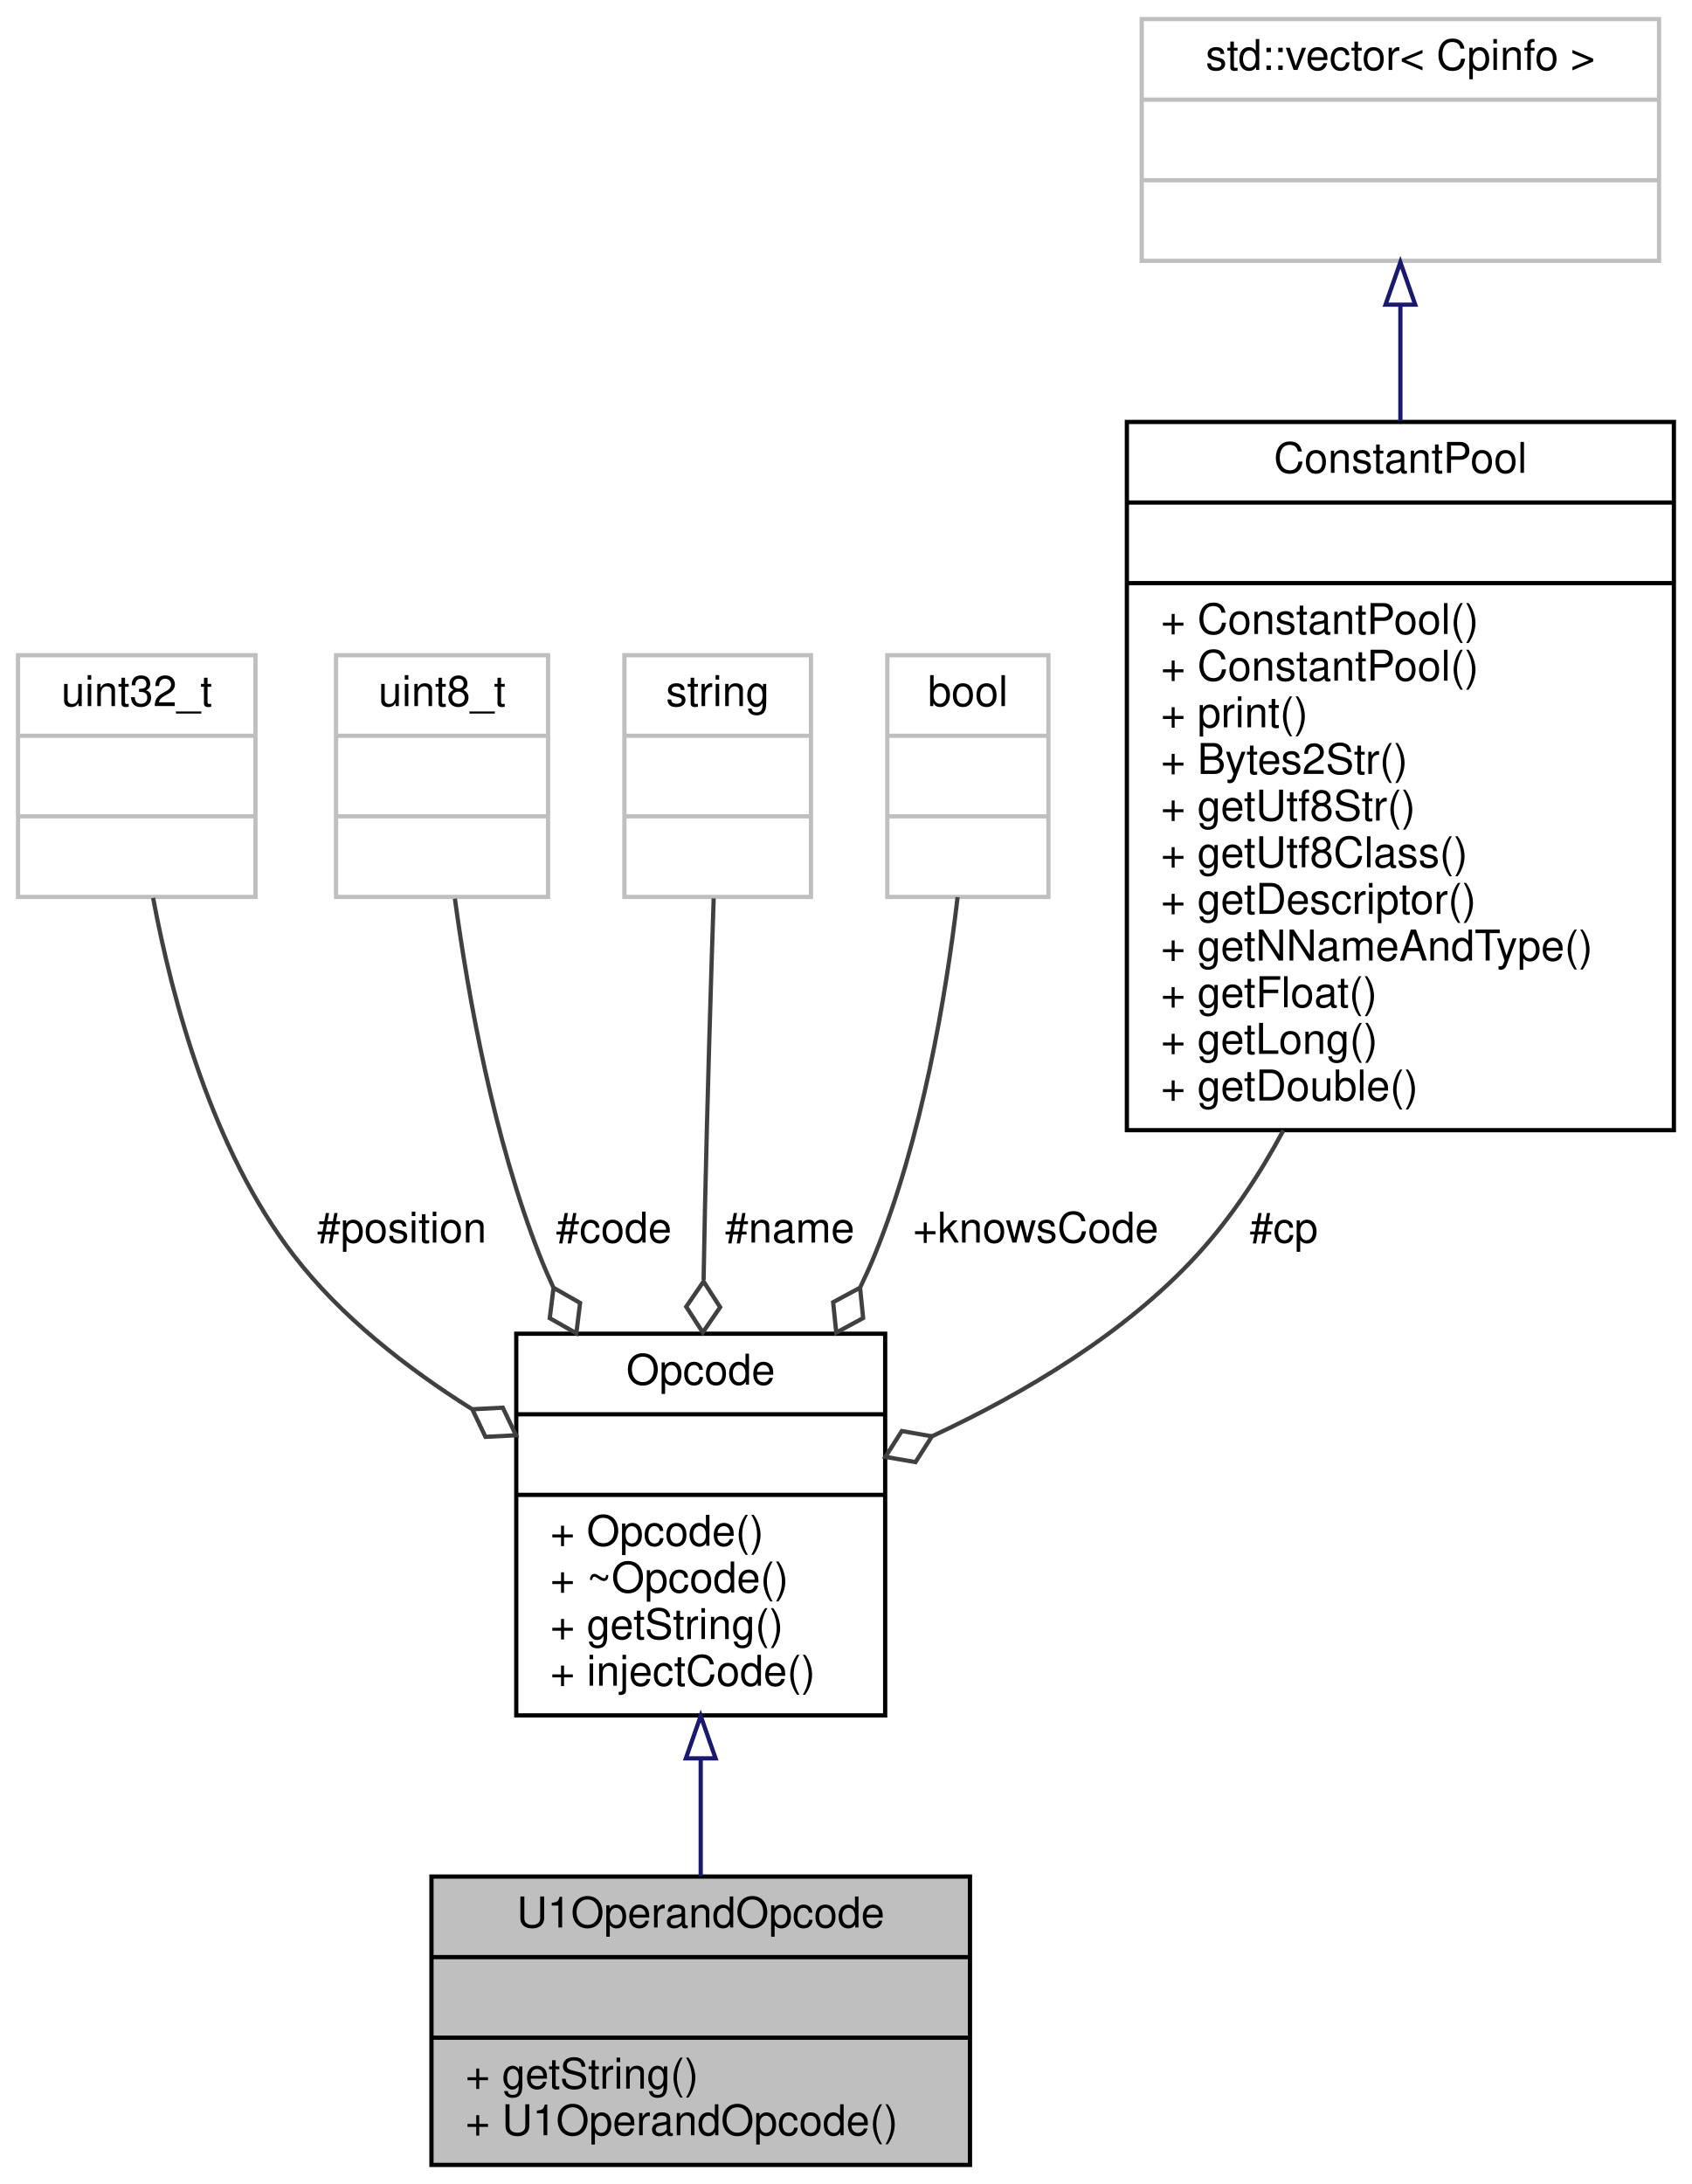
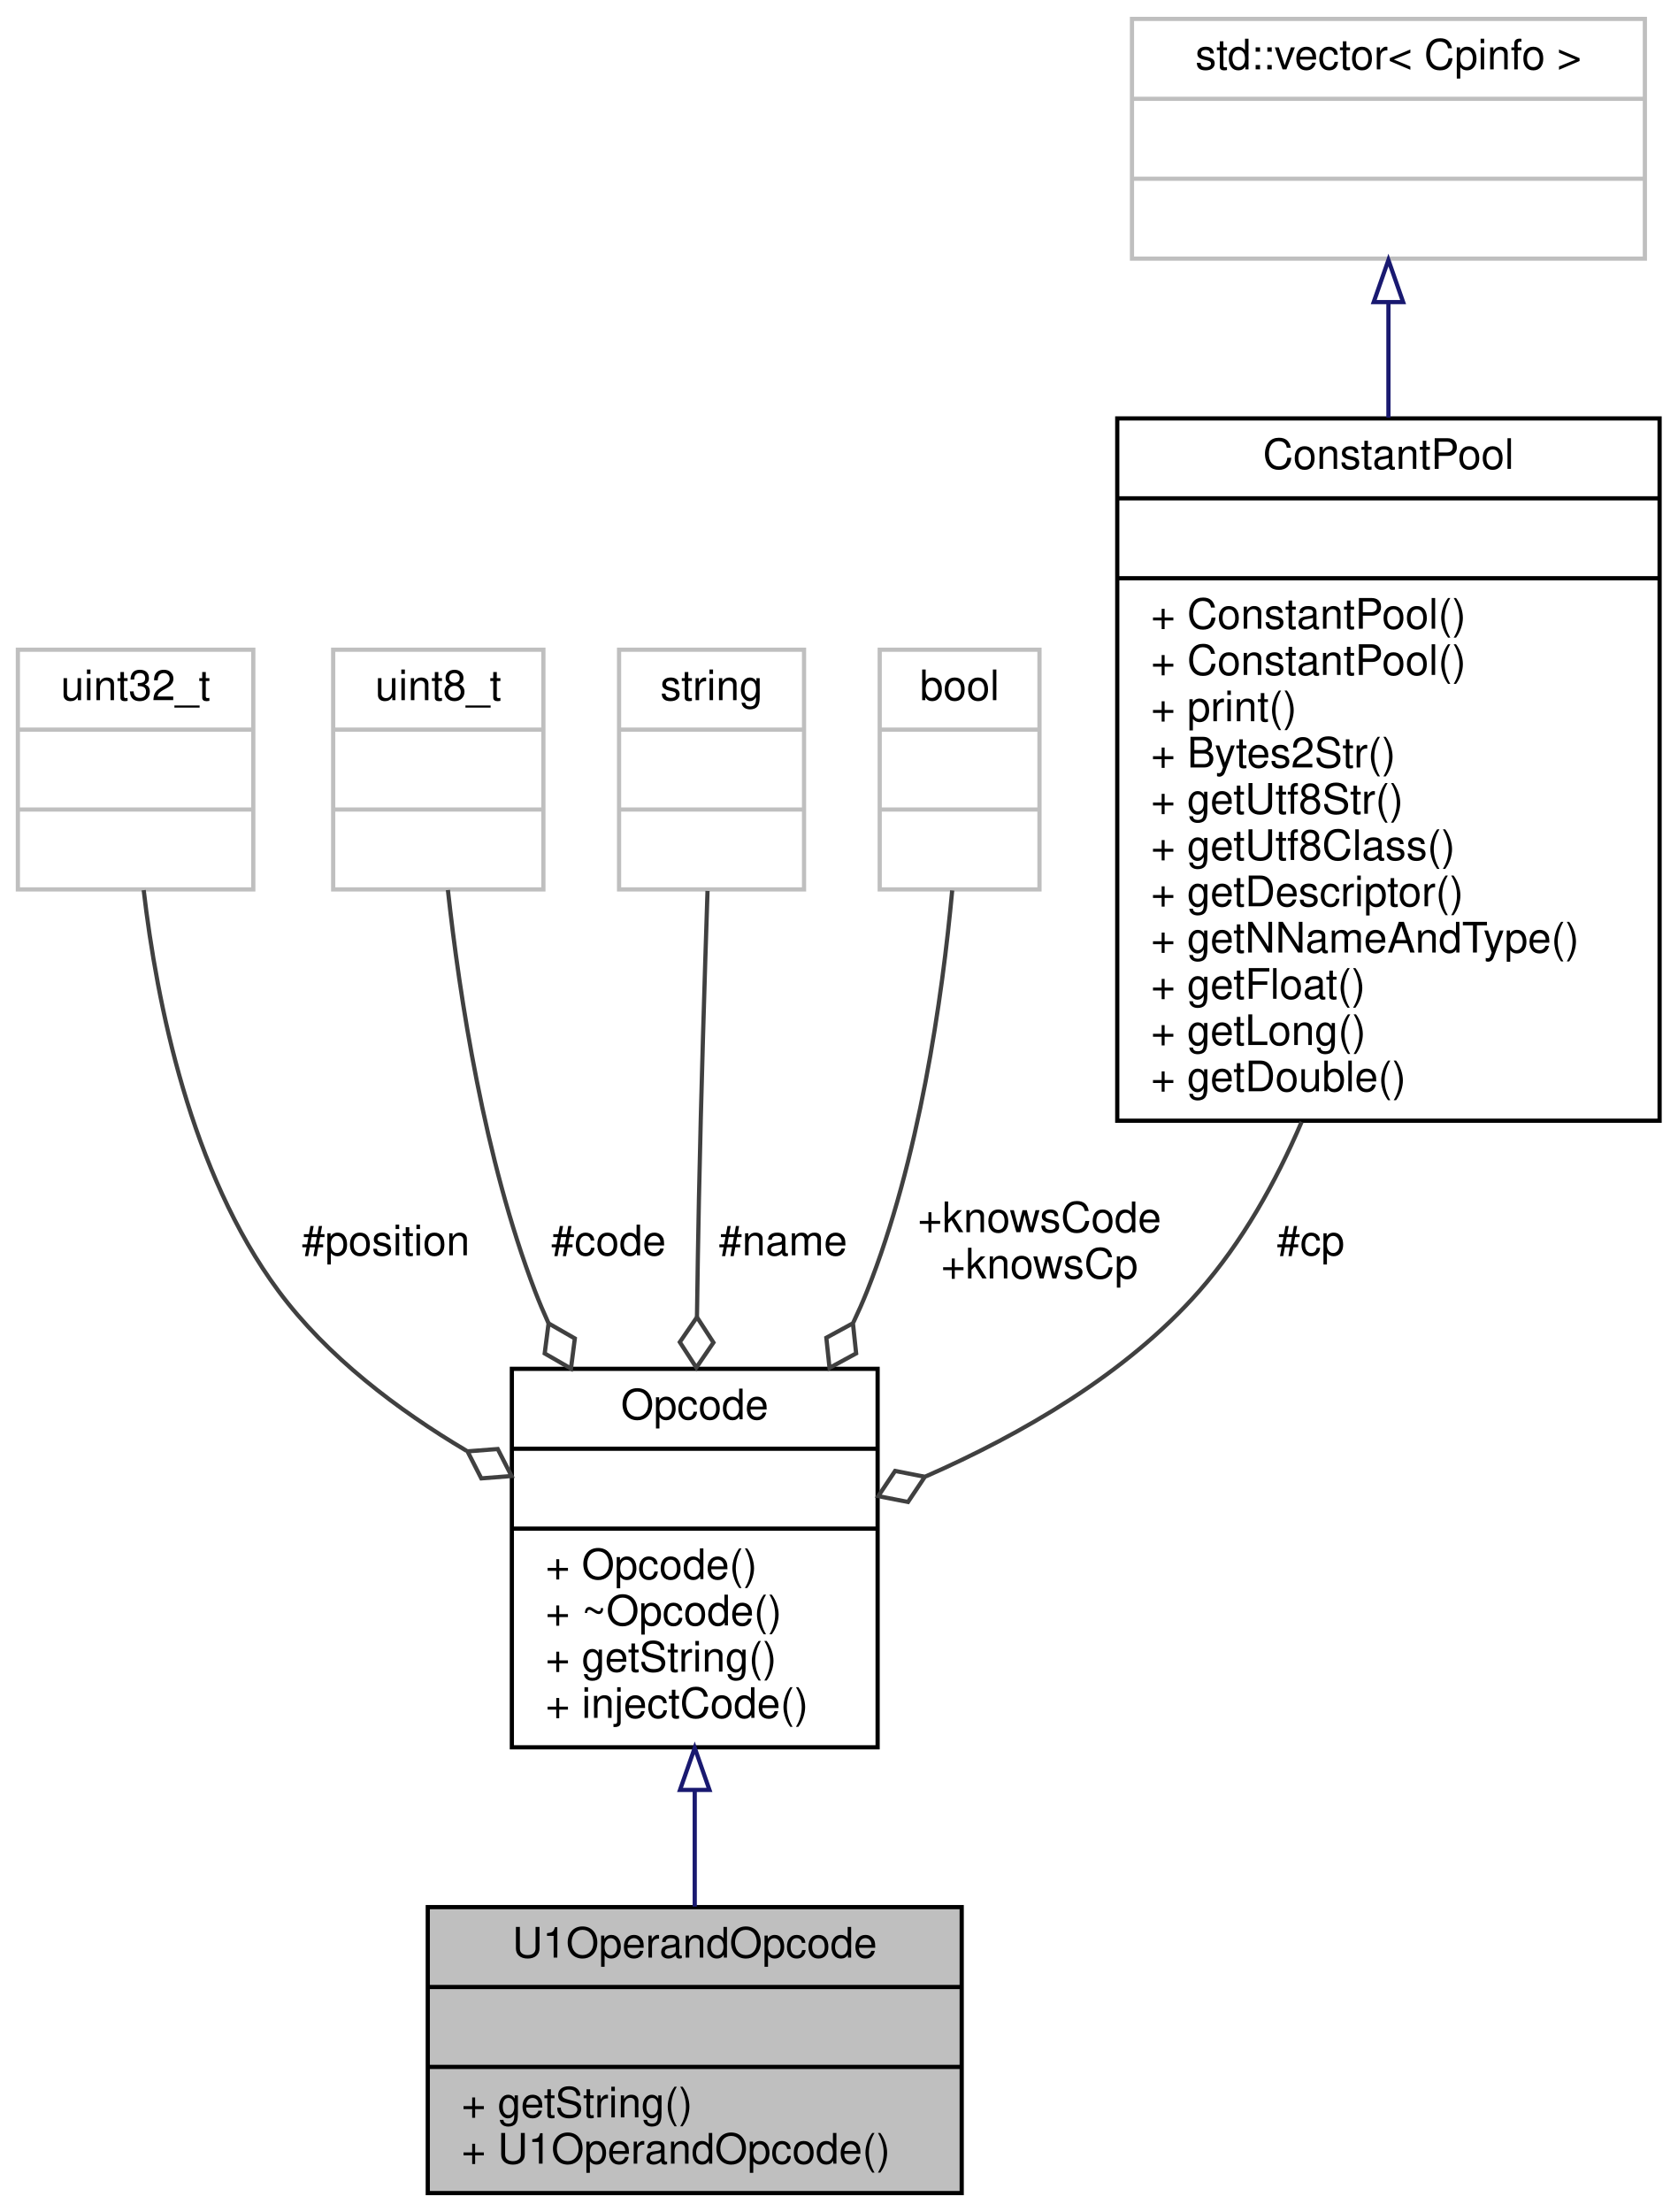
- <svg xmlns="http://www.w3.org/2000/svg" xmlns:xlink="http://www.w3.org/1999/xlink" width="399pt" height="515pt" viewBox="0.00 0.00 398.50 515.00">
-   <g id="graph0" class="graph" transform="scale(1 1) rotate(0) translate(4 511)">
+ <svg xmlns="http://www.w3.org/2000/svg" xmlns:xlink="http://www.w3.org/1999/xlink" width="399pt" height="526pt" viewBox="0.00 0.00 398.50 526.00">
+   <g id="graph0" class="graph" transform="scale(1 1) rotate(0) translate(4 522)">
    <g id="node1" class="node">
      <g id="a_node1">
        <a xlink:title="Opcode com um byte de operando.">
          <polygon fill="#bfbfbf" stroke="black" points="97.5,-0.5 97.5,-68.5 224.5,-68.5 224.5,-0.5 97.5,-0.5" />
          <text text-anchor="middle" x="161" y="-56.5" font-family="Helvetica,sans-Serif" font-size="10.00">U1OperandOpcode</text>
          <polyline fill="none" stroke="black" points="97.5,-49.5 224.5,-49.5 " />
          <text text-anchor="middle" x="161" y="-37.5" font-family="Helvetica,sans-Serif" font-size="10.00"> </text>
          <polyline fill="none" stroke="black" points="97.5,-30.5 224.5,-30.5 " />
          <text text-anchor="start" x="105.5" y="-18.5" font-family="Helvetica,sans-Serif" font-size="10.00">+ getString()</text>
          <text text-anchor="start" x="105.5" y="-7.5" font-family="Helvetica,sans-Serif" font-size="10.00">+ U1OperandOpcode()</text>
        </a>
      </g>
    </g>
    <g id="node2" class="node">
      <g id="a_node2">
        <a xlink:href="class_opcode.xhtml" target="_top" xlink:title="Classe base para Opcodes. Ainda não está pronta para ser uma classe completa para instruções,...">
          <polygon fill="none" stroke="black" points="117.5,-106.5 117.5,-196.5 204.5,-196.5 204.5,-106.5 117.5,-106.5" />
          <text text-anchor="middle" x="161" y="-184.5" font-family="Helvetica,sans-Serif" font-size="10.00">Opcode</text>
          <polyline fill="none" stroke="black" points="117.5,-177.5 204.5,-177.5 " />
          <text text-anchor="middle" x="161" y="-165.5" font-family="Helvetica,sans-Serif" font-size="10.00"> </text>
          <polyline fill="none" stroke="black" points="117.5,-158.5 204.5,-158.5 " />
          <text text-anchor="start" x="125.5" y="-146.5" font-family="Helvetica,sans-Serif" font-size="10.00">+ Opcode()</text>
          <text text-anchor="start" x="125.5" y="-135.5" font-family="Helvetica,sans-Serif" font-size="10.00">+ ~Opcode()</text>
          <text text-anchor="start" x="125.5" y="-124.5" font-family="Helvetica,sans-Serif" font-size="10.00">+ getString()</text>
          <text text-anchor="start" x="125.5" y="-113.5" font-family="Helvetica,sans-Serif" font-size="10.00">+ injectCode()</text>
        </a>
      </g>
    </g>
    <g id="edge1" class="edge">
      <path fill="none" stroke="midnightblue" d="M161,-96.23C161,-86.8 161,-77.26 161,-68.62" />
      <polygon fill="none" stroke="midnightblue" points="157.5,-96.37 161,-106.37 164.5,-96.37 157.5,-96.37" />
    </g>
    <g id="node3" class="node">
      <g id="a_node3">
        <a xlink:title=" ">
-           <polygon fill="none" stroke="#bfbfbf" points="0,-299.5 0,-356.5 56,-356.5 56,-299.5 0,-299.5" />
-           <text text-anchor="middle" x="28" y="-344.5" font-family="Helvetica,sans-Serif" font-size="10.00">uint32_t</text>
-           <polyline fill="none" stroke="#bfbfbf" points="0,-337.5 56,-337.5 " />
-           <text text-anchor="middle" x="28" y="-325.5" font-family="Helvetica,sans-Serif" font-size="10.00"> </text>
-           <polyline fill="none" stroke="#bfbfbf" points="0,-318.5 56,-318.5 " />
-           <text text-anchor="middle" x="28" y="-306.5" font-family="Helvetica,sans-Serif" font-size="10.00"> </text>
+           <polygon fill="none" stroke="#bfbfbf" points="0,-310.5 0,-367.5 56,-367.5 56,-310.5 0,-310.5" />
+           <text text-anchor="middle" x="28" y="-355.5" font-family="Helvetica,sans-Serif" font-size="10.00">uint32_t</text>
+           <polyline fill="none" stroke="#bfbfbf" points="0,-348.5 56,-348.5 " />
+           <text text-anchor="middle" x="28" y="-336.5" font-family="Helvetica,sans-Serif" font-size="10.00"> </text>
+           <polyline fill="none" stroke="#bfbfbf" points="0,-329.5 56,-329.5 " />
+           <text text-anchor="middle" x="28" y="-317.5" font-family="Helvetica,sans-Serif" font-size="10.00"> </text>
        </a>
      </g>
    </g>
    <g id="edge2" class="edge">
-       <path fill="none" stroke="#404040" d="M31.86,-299.25C36.4,-274.98 45.88,-239.82 65,-215 76.14,-200.53 91.64,-188.41 106.94,-178.8" />
-       <polygon fill="none" stroke="#404040" points="107.13,-178.69 110.24,-172.18 117.44,-172.55 114.33,-179.06 107.13,-178.69" />
-       <text text-anchor="middle" x="90.5" y="-218" font-family="Helvetica,sans-Serif" font-size="10.00"> #position</text>
+       <path fill="none" stroke="#404040" d="M29.93,-310.33C33.02,-283.63 41.07,-243.19 62,-215 73.58,-199.4 90.31,-186.74 106.73,-177" />
+       <polygon fill="none" stroke="#404040" points="106.95,-176.88 110.23,-170.45 117.42,-171.01 114.14,-177.43 106.95,-176.88" />
+       <text text-anchor="middle" x="87.5" y="-223.5" font-family="Helvetica,sans-Serif" font-size="10.00"> #position</text>
    </g>
    <g id="node4" class="node">
      <g id="a_node4">
        <a xlink:title=" ">
-           <polygon fill="none" stroke="#bfbfbf" points="75,-299.5 75,-356.5 125,-356.5 125,-299.5 75,-299.5" />
-           <text text-anchor="middle" x="100" y="-344.5" font-family="Helvetica,sans-Serif" font-size="10.00">uint8_t</text>
-           <polyline fill="none" stroke="#bfbfbf" points="75,-337.5 125,-337.5 " />
-           <text text-anchor="middle" x="100" y="-325.5" font-family="Helvetica,sans-Serif" font-size="10.00"> </text>
-           <polyline fill="none" stroke="#bfbfbf" points="75,-318.5 125,-318.5 " />
-           <text text-anchor="middle" x="100" y="-306.5" font-family="Helvetica,sans-Serif" font-size="10.00"> </text>
+           <polygon fill="none" stroke="#bfbfbf" points="75,-310.5 75,-367.5 125,-367.5 125,-310.5 75,-310.5" />
+           <text text-anchor="middle" x="100" y="-355.5" font-family="Helvetica,sans-Serif" font-size="10.00">uint8_t</text>
+           <polyline fill="none" stroke="#bfbfbf" points="75,-348.5 125,-348.5 " />
+           <text text-anchor="middle" x="100" y="-336.5" font-family="Helvetica,sans-Serif" font-size="10.00"> </text>
+           <polyline fill="none" stroke="#bfbfbf" points="75,-329.5 125,-329.5 " />
+           <text text-anchor="middle" x="100" y="-317.5" font-family="Helvetica,sans-Serif" font-size="10.00"> </text>
        </a>
      </g>
    </g>
    <g id="edge3" class="edge">
-       <path fill="none" stroke="#404040" d="M103.03,-299.08C106.17,-275.95 112.18,-242.53 123,-215 123.98,-212.5 125.06,-209.99 126.21,-207.49" />
-       <polygon fill="none" stroke="#404040" points="126.29,-207.33 125.4,-200.17 131.67,-196.6 132.55,-203.76 126.29,-207.33" />
-       <text text-anchor="middle" x="140.5" y="-218" font-family="Helvetica,sans-Serif" font-size="10.00"> #code</text>
+       <path fill="none" stroke="#404040" d="M102.29,-310.36C105.07,-284.9 110.96,-246.45 123,-215 123.96,-212.49 125.02,-209.98 126.16,-207.47" />
+       <polygon fill="none" stroke="#404040" points="126.23,-207.31 125.31,-200.16 131.56,-196.56 132.48,-203.72 126.23,-207.31" />
+       <text text-anchor="middle" x="140.5" y="-223.5" font-family="Helvetica,sans-Serif" font-size="10.00"> #code</text>
    </g>
    <g id="node5" class="node">
      <g id="a_node5">
        <a xlink:title=" ">
-           <polygon fill="none" stroke="#bfbfbf" points="143,-299.5 143,-356.5 187,-356.5 187,-299.5 143,-299.5" />
-           <text text-anchor="middle" x="165" y="-344.5" font-family="Helvetica,sans-Serif" font-size="10.00">string</text>
-           <polyline fill="none" stroke="#bfbfbf" points="143,-337.5 187,-337.5 " />
-           <text text-anchor="middle" x="165" y="-325.5" font-family="Helvetica,sans-Serif" font-size="10.00"> </text>
-           <polyline fill="none" stroke="#bfbfbf" points="143,-318.5 187,-318.5 " />
-           <text text-anchor="middle" x="165" y="-306.5" font-family="Helvetica,sans-Serif" font-size="10.00"> </text>
+           <polygon fill="none" stroke="#bfbfbf" points="143,-310.5 143,-367.5 187,-367.5 187,-310.5 143,-310.5" />
+           <text text-anchor="middle" x="165" y="-355.5" font-family="Helvetica,sans-Serif" font-size="10.00">string</text>
+           <polyline fill="none" stroke="#bfbfbf" points="143,-348.5 187,-348.5 " />
+           <text text-anchor="middle" x="165" y="-336.5" font-family="Helvetica,sans-Serif" font-size="10.00"> </text>
+           <polyline fill="none" stroke="#bfbfbf" points="143,-329.5 187,-329.5 " />
+           <text text-anchor="middle" x="165" y="-317.5" font-family="Helvetica,sans-Serif" font-size="10.00"> </text>
        </a>
      </g>
    </g>
    <g id="edge4" class="edge">
-       <path fill="none" stroke="#404040" d="M164.05,-299.14C163.39,-278.86 162.54,-250.73 162,-226 161.88,-220.54 161.78,-214.86 161.68,-209.17" />
-       <polygon fill="none" stroke="#404040" points="161.67,-208.81 157.58,-202.87 161.49,-196.81 165.58,-202.75 161.67,-208.81" />
-       <text text-anchor="middle" x="182" y="-218" font-family="Helvetica,sans-Serif" font-size="10.00"> #name</text>
+       <path fill="none" stroke="#404040" d="M164.04,-310.14C163.37,-289.86 162.51,-261.73 162,-237 161.81,-227.92 161.66,-218.3 161.53,-208.92" />
+       <polygon fill="none" stroke="#404040" points="161.53,-208.79 157.45,-202.85 161.38,-196.8 165.45,-202.75 161.53,-208.79" />
+       <text text-anchor="middle" x="182" y="-223.5" font-family="Helvetica,sans-Serif" font-size="10.00"> #name</text>
    </g>
    <g id="node6" class="node">
      <g id="a_node6">
        <a xlink:title=" ">
-           <polygon fill="none" stroke="#bfbfbf" points="205,-299.5 205,-356.5 243,-356.5 243,-299.5 205,-299.5" />
-           <text text-anchor="middle" x="224" y="-344.5" font-family="Helvetica,sans-Serif" font-size="10.00">bool</text>
-           <polyline fill="none" stroke="#bfbfbf" points="205,-337.5 243,-337.5 " />
-           <text text-anchor="middle" x="224" y="-325.5" font-family="Helvetica,sans-Serif" font-size="10.00"> </text>
-           <polyline fill="none" stroke="#bfbfbf" points="205,-318.5 243,-318.5 " />
-           <text text-anchor="middle" x="224" y="-306.5" font-family="Helvetica,sans-Serif" font-size="10.00"> </text>
+           <polygon fill="none" stroke="#bfbfbf" points="205,-310.5 205,-367.5 243,-367.5 243,-310.5 205,-310.5" />
+           <text text-anchor="middle" x="224" y="-355.5" font-family="Helvetica,sans-Serif" font-size="10.00">bool</text>
+           <polyline fill="none" stroke="#bfbfbf" points="205,-348.5 243,-348.5 " />
+           <text text-anchor="middle" x="224" y="-336.5" font-family="Helvetica,sans-Serif" font-size="10.00"> </text>
+           <polyline fill="none" stroke="#bfbfbf" points="205,-329.5 243,-329.5 " />
+           <text text-anchor="middle" x="224" y="-317.5" font-family="Helvetica,sans-Serif" font-size="10.00"> </text>
        </a>
      </g>
    </g>
    <g id="edge5" class="edge">
-       <path fill="none" stroke="#404040" d="M221.58,-299.45C218.85,-276.24 213.23,-242.52 202,-215 200.98,-212.51 199.86,-210.01 198.66,-207.53" />
-       <polygon fill="none" stroke="#404040" points="198.58,-207.36 192.23,-203.93 192.96,-196.76 199.3,-200.19 198.58,-207.36" />
-       <text text-anchor="middle" x="240" y="-218" font-family="Helvetica,sans-Serif" font-size="10.00"> +knowsCode</text>
+       <path fill="none" stroke="#404040" d="M222.24,-310.26C219.88,-284.74 214.43,-246.24 202,-215 201.01,-212.5 199.9,-210 198.72,-207.51" />
+       <polygon fill="none" stroke="#404040" points="198.63,-207.34 192.3,-203.89 193.06,-196.72 199.39,-200.17 198.63,-207.34" />
+       <text text-anchor="middle" x="243" y="-229" font-family="Helvetica,sans-Serif" font-size="10.00"> +knowsCode</text>
+       <text text-anchor="middle" x="243" y="-218" font-family="Helvetica,sans-Serif" font-size="10.00">+knowsCp</text>
    </g>
    <g id="node7" class="node">
      <g id="a_node7">
        <a xlink:href="class_constant_pool.xhtml" target="_top" xlink:title="Vetor (tabela) das constantes. Cada entrada é do tipo Cpinfo.">
-           <polygon fill="none" stroke="black" points="261.5,-244.5 261.5,-411.5 390.5,-411.5 390.5,-244.5 261.5,-244.5" />
-           <text text-anchor="middle" x="326" y="-399.5" font-family="Helvetica,sans-Serif" font-size="10.00">ConstantPool</text>
-           <polyline fill="none" stroke="black" points="261.5,-392.5 390.5,-392.5 " />
-           <text text-anchor="middle" x="326" y="-380.5" font-family="Helvetica,sans-Serif" font-size="10.00"> </text>
-           <polyline fill="none" stroke="black" points="261.5,-373.5 390.5,-373.5 " />
+           <polygon fill="none" stroke="black" points="261.5,-255.5 261.5,-422.5 390.5,-422.5 390.5,-255.5 261.5,-255.5" />
+           <text text-anchor="middle" x="326" y="-410.5" font-family="Helvetica,sans-Serif" font-size="10.00">ConstantPool</text>
+           <polyline fill="none" stroke="black" points="261.5,-403.5 390.5,-403.5 " />
+           <text text-anchor="middle" x="326" y="-391.5" font-family="Helvetica,sans-Serif" font-size="10.00"> </text>
+           <polyline fill="none" stroke="black" points="261.5,-384.5 390.5,-384.5 " />
+           <text text-anchor="start" x="269.5" y="-372.5" font-family="Helvetica,sans-Serif" font-size="10.00">+ ConstantPool()</text>
          <text text-anchor="start" x="269.5" y="-361.5" font-family="Helvetica,sans-Serif" font-size="10.00">+ ConstantPool()</text>
-           <text text-anchor="start" x="269.5" y="-350.5" font-family="Helvetica,sans-Serif" font-size="10.00">+ ConstantPool()</text>
-           <text text-anchor="start" x="269.5" y="-339.5" font-family="Helvetica,sans-Serif" font-size="10.00">+ print()</text>
-           <text text-anchor="start" x="269.5" y="-328.5" font-family="Helvetica,sans-Serif" font-size="10.00">+ Bytes2Str()</text>
-           <text text-anchor="start" x="269.5" y="-317.5" font-family="Helvetica,sans-Serif" font-size="10.00">+ getUtf8Str()</text>
-           <text text-anchor="start" x="269.5" y="-306.5" font-family="Helvetica,sans-Serif" font-size="10.00">+ getUtf8Class()</text>
-           <text text-anchor="start" x="269.5" y="-295.5" font-family="Helvetica,sans-Serif" font-size="10.00">+ getDescriptor()</text>
-           <text text-anchor="start" x="269.5" y="-284.5" font-family="Helvetica,sans-Serif" font-size="10.00">+ getNNameAndType()</text>
-           <text text-anchor="start" x="269.5" y="-273.5" font-family="Helvetica,sans-Serif" font-size="10.00">+ getFloat()</text>
-           <text text-anchor="start" x="269.5" y="-262.5" font-family="Helvetica,sans-Serif" font-size="10.00">+ getLong()</text>
-           <text text-anchor="start" x="269.5" y="-251.5" font-family="Helvetica,sans-Serif" font-size="10.00">+ getDouble()</text>
+           <text text-anchor="start" x="269.5" y="-350.5" font-family="Helvetica,sans-Serif" font-size="10.00">+ print()</text>
+           <text text-anchor="start" x="269.5" y="-339.5" font-family="Helvetica,sans-Serif" font-size="10.00">+ Bytes2Str()</text>
+           <text text-anchor="start" x="269.5" y="-328.5" font-family="Helvetica,sans-Serif" font-size="10.00">+ getUtf8Str()</text>
+           <text text-anchor="start" x="269.5" y="-317.5" font-family="Helvetica,sans-Serif" font-size="10.00">+ getUtf8Class()</text>
+           <text text-anchor="start" x="269.5" y="-306.5" font-family="Helvetica,sans-Serif" font-size="10.00">+ getDescriptor()</text>
+           <text text-anchor="start" x="269.5" y="-295.5" font-family="Helvetica,sans-Serif" font-size="10.00">+ getNNameAndType()</text>
+           <text text-anchor="start" x="269.5" y="-284.5" font-family="Helvetica,sans-Serif" font-size="10.00">+ getFloat()</text>
+           <text text-anchor="start" x="269.5" y="-273.5" font-family="Helvetica,sans-Serif" font-size="10.00">+ getLong()</text>
+           <text text-anchor="start" x="269.5" y="-262.5" font-family="Helvetica,sans-Serif" font-size="10.00">+ getDouble()</text>
        </a>
      </g>
    </g>
    <g id="edge6" class="edge">
-       <path fill="none" stroke="#404040" d="M298.4,-244.43C292.69,-233.81 285.94,-223.65 278,-215 261.03,-196.51 237.3,-182.43 215.64,-172.36" />
-       <polygon fill="none" stroke="#404040" points="215.53,-172.31 208.42,-173.55 204.55,-167.46 211.66,-166.23 215.53,-172.31" />
-       <text text-anchor="middle" x="298.5" y="-218" font-family="Helvetica,sans-Serif" font-size="10.00"> #cp</text>
+       <path fill="none" stroke="#404040" d="M305.35,-255.22C299.16,-240.74 291.2,-226.62 281,-215 263.7,-195.3 238.66,-180.89 215.93,-170.91" />
+       <polygon fill="none" stroke="#404040" points="215.74,-170.83 208.66,-172.22 204.66,-166.23 211.73,-164.84 215.74,-170.83" />
+       <text text-anchor="middle" x="307.5" y="-223.5" font-family="Helvetica,sans-Serif" font-size="10.00"> #cp</text>
    </g>
    <g id="node8" class="node">
      <g id="a_node8">
        <a xlink:title=" ">
-           <polygon fill="none" stroke="#bfbfbf" points="265,-449.5 265,-506.5 387,-506.5 387,-449.5 265,-449.5" />
-           <text text-anchor="middle" x="326" y="-494.5" font-family="Helvetica,sans-Serif" font-size="10.00">std::vector&lt; Cpinfo &gt;</text>
-           <polyline fill="none" stroke="#bfbfbf" points="265,-487.5 387,-487.5 " />
-           <text text-anchor="middle" x="326" y="-475.5" font-family="Helvetica,sans-Serif" font-size="10.00"> </text>
-           <polyline fill="none" stroke="#bfbfbf" points="265,-468.5 387,-468.5 " />
-           <text text-anchor="middle" x="326" y="-456.5" font-family="Helvetica,sans-Serif" font-size="10.00"> </text>
+           <polygon fill="none" stroke="#bfbfbf" points="265,-460.5 265,-517.5 387,-517.5 387,-460.5 265,-460.5" />
+           <text text-anchor="middle" x="326" y="-505.5" font-family="Helvetica,sans-Serif" font-size="10.00">std::vector&lt; Cpinfo &gt;</text>
+           <polyline fill="none" stroke="#bfbfbf" points="265,-498.5 387,-498.5 " />
+           <text text-anchor="middle" x="326" y="-486.5" font-family="Helvetica,sans-Serif" font-size="10.00"> </text>
+           <polyline fill="none" stroke="#bfbfbf" points="265,-479.5 387,-479.5 " />
+           <text text-anchor="middle" x="326" y="-467.5" font-family="Helvetica,sans-Serif" font-size="10.00"> </text>
        </a>
      </g>
    </g>
    <g id="edge7" class="edge">
-       <path fill="none" stroke="midnightblue" d="M326,-438.93C326,-430.46 326,-421.17 326,-411.68" />
-       <polygon fill="none" stroke="midnightblue" points="322.5,-439.16 326,-449.16 329.5,-439.16 322.5,-439.16" />
+       <path fill="none" stroke="midnightblue" d="M326,-449.93C326,-441.46 326,-432.17 326,-422.68" />
+       <polygon fill="none" stroke="midnightblue" points="322.5,-450.16 326,-460.16 329.5,-450.16 322.5,-450.16" />
    </g>
  </g>
</svg>
